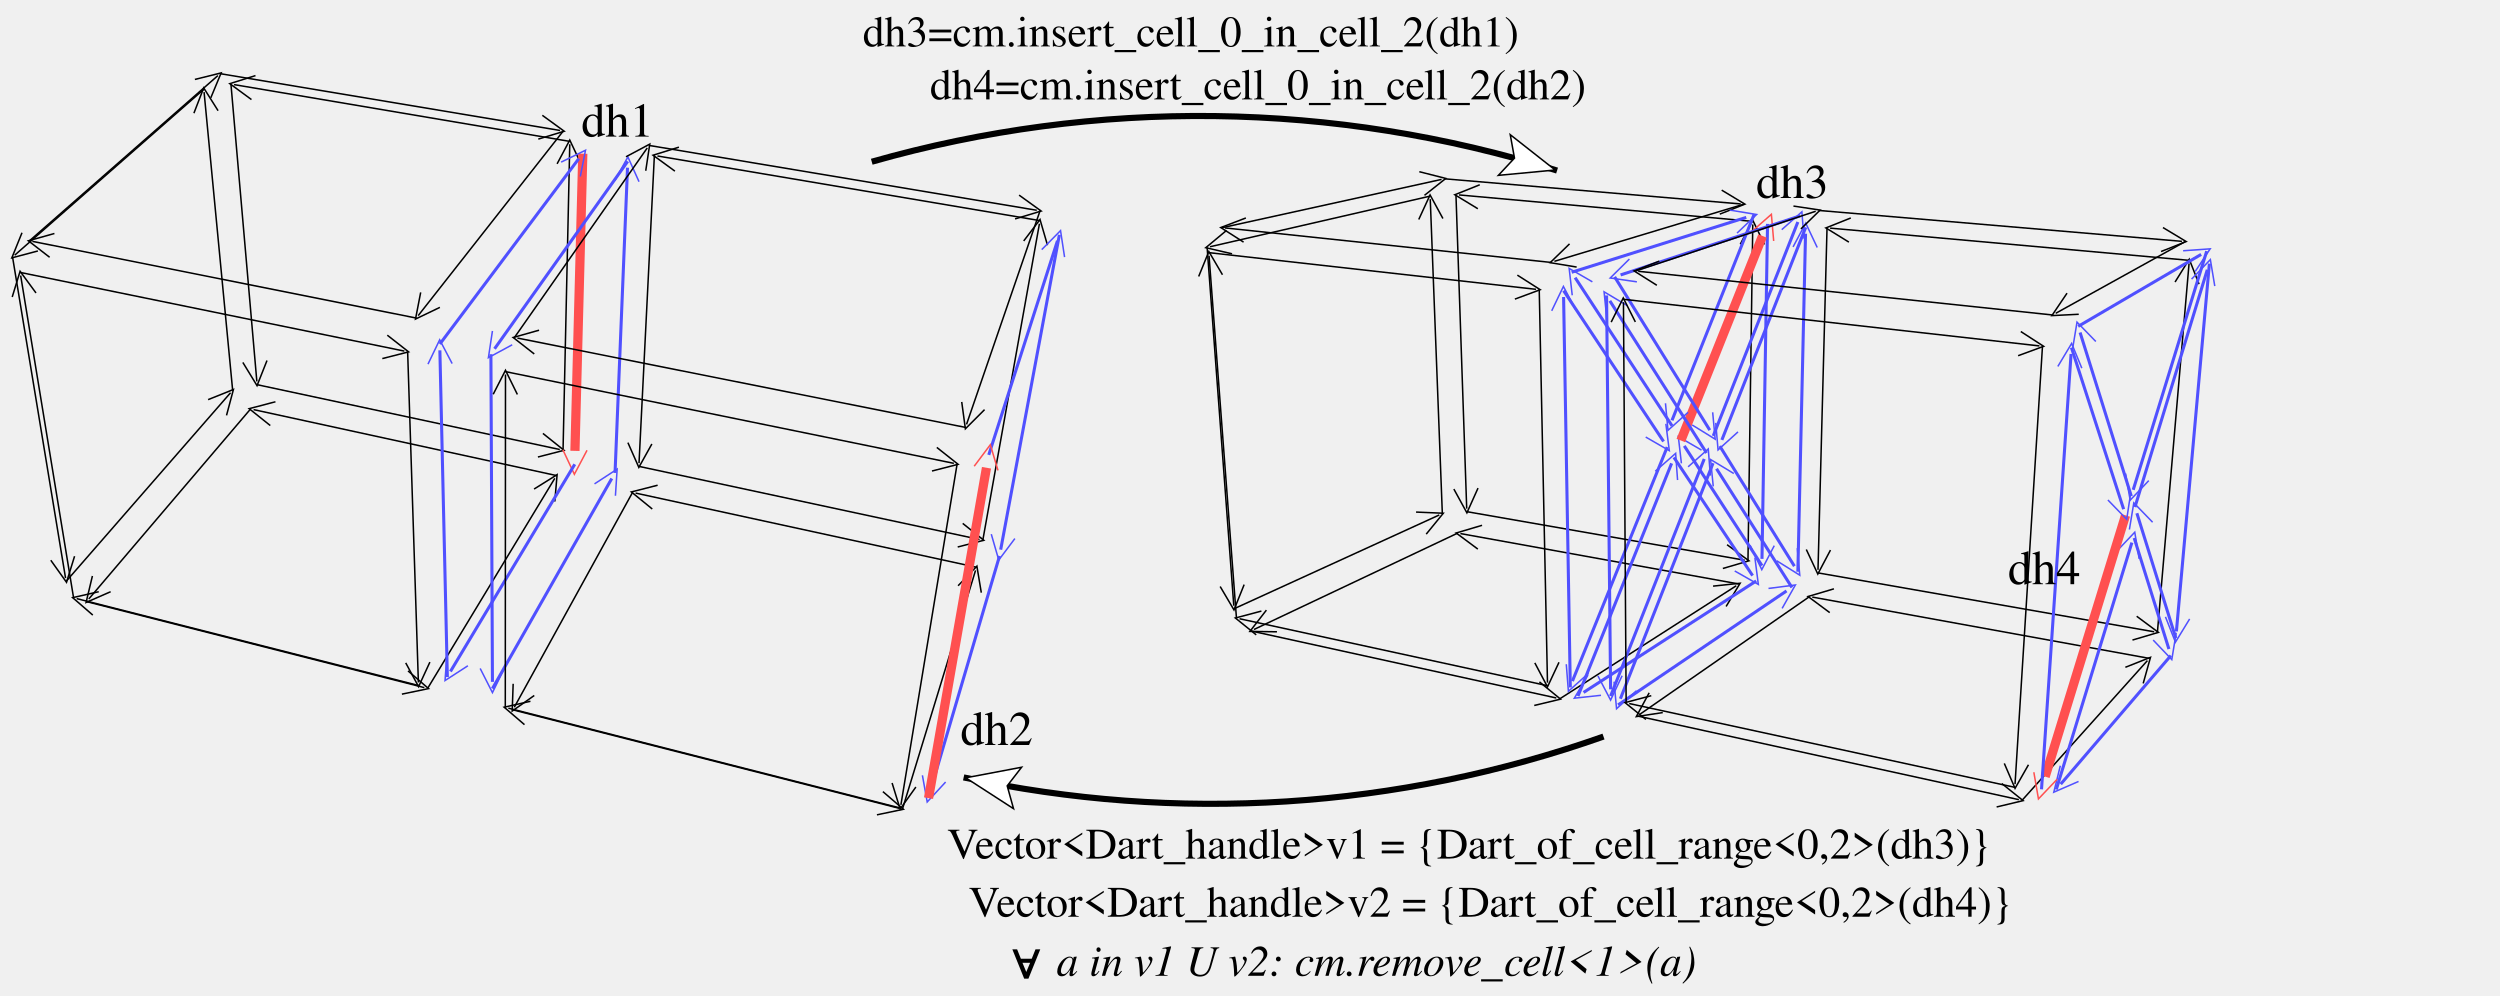
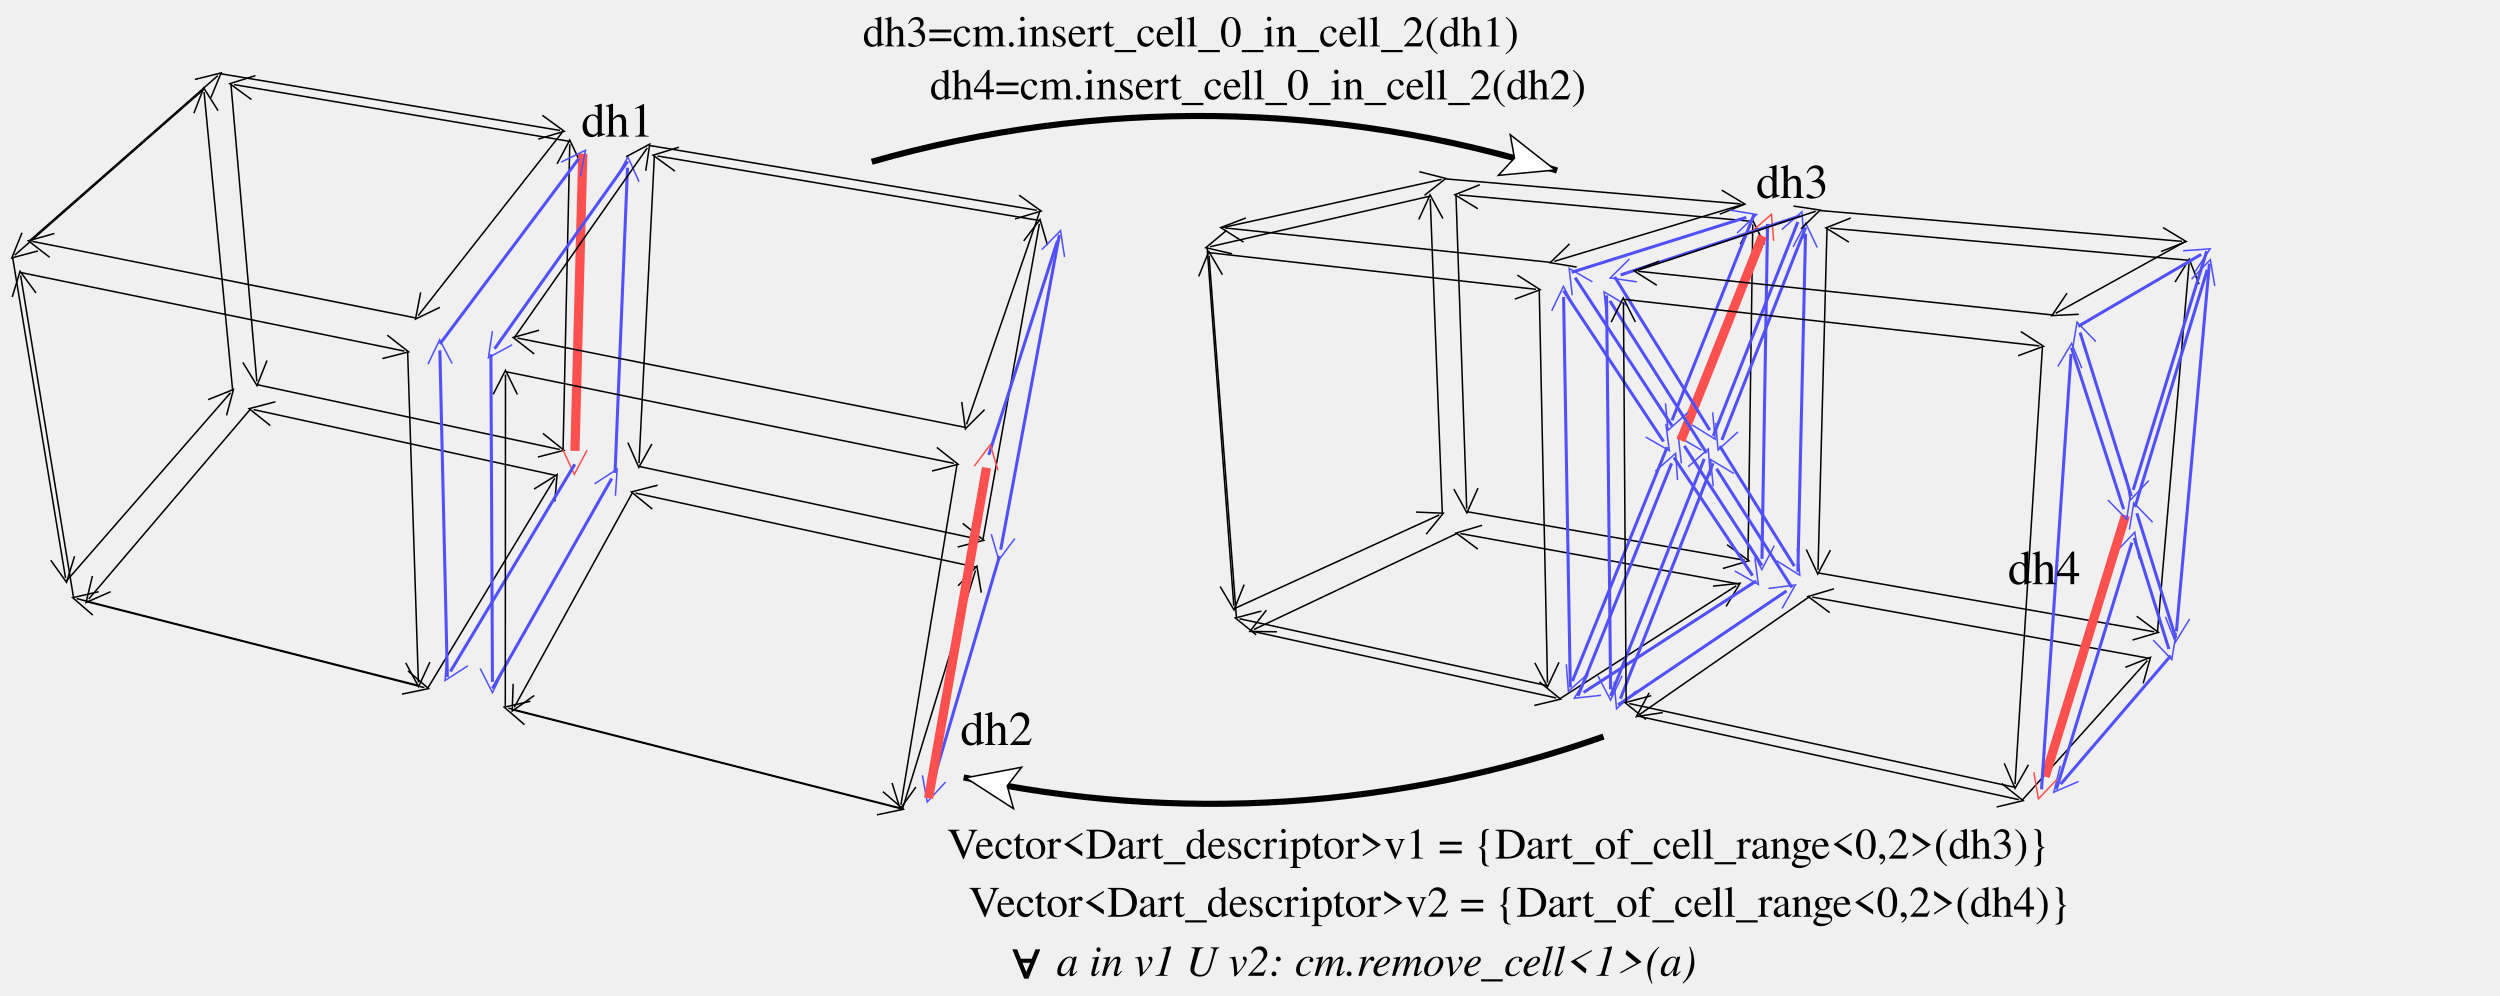
<svg xmlns="http://www.w3.org/2000/svg" width="10.8in" height="4.3in" viewBox="-426 -335 12925 5188">
  <g style="stroke-width:.025in; fill:none">
    <polyline points="861,1670 2439,2008 " style="stroke:#000000;stroke-width:8; stroke-linejoin:round; stroke-linecap:butt; " />
    <polyline points="2325 2047 2461 2012 2351 1924 " style="stroke:#000000;stroke-width:8;stroke-miterlimit:8; " />
    <polyline points="7110,681 7166,2316 " style="stroke:#000000;stroke-width:8; stroke-linejoin:round; stroke-linecap:butt; " />
    <polyline points="7099 2214 7167 2338 7225 2209 " style="stroke:#000000;stroke-width:8;stroke-miterlimit:8; " />
    <polyline points="2423,2144 843,1800 " style="stroke:#000000;stroke-width:8; stroke-linejoin:round; stroke-linecap:butt; " />
    <polyline points="957 1759 820 1795 930 1883 " style="stroke:#000000;stroke-width:8;stroke-miterlimit:8; " />
    <polyline points="7039,2343 6976,703 " style="stroke:#000000;stroke-width:8; stroke-linejoin:round; stroke-linecap:butt; " />
    <polyline points="7042 804 6975 681 6916 809 " style="stroke:#000000;stroke-width:8;stroke-miterlimit:8; " />
    <polyline points="7167,2332 8615,2585 " style="stroke:#000000;stroke-width:8; stroke-linejoin:round; stroke-linecap:butt; " />
    <polyline points="8501 2628 8637 2588 8523 2504 " style="stroke:#000000;stroke-width:8;stroke-miterlimit:8; " />
    <polyline points="8585,2709 7133,2446 " style="stroke:#000000;stroke-width:8; stroke-linejoin:round; stroke-linecap:butt; " />
    <polyline points="7246 2403 7111 2443 7224 2527 " style="stroke:#000000;stroke-width:8;stroke-miterlimit:8; " />
    <polyline points="725,103 860,1653 " style="stroke:#000000;stroke-width:8; stroke-linejoin:round; stroke-linecap:butt; " />
    <polyline points="787 1554 861 1675 913 1544 " style="stroke:#000000;stroke-width:8;stroke-miterlimit:8; " />
    <polyline points="734,1700 585,145 " style="stroke:#000000;stroke-width:8; stroke-linejoin:round; stroke-linecap:butt; " />
    <polyline points="658 242 583 123 532 255 " style="stroke:#000000;stroke-width:8;stroke-miterlimit:8; " />
    <polyline points="5953,2838 7023,2349 " style="stroke:#000000;stroke-width:8; stroke-linejoin:round; stroke-linecap:butt; " />
    <polyline points="6955 2449 7044 2340 6902 2334 " style="stroke:#000000;stroke-width:8;stroke-miterlimit:8; " />
    <polyline points="827,1797 -16,2787 " style="stroke:#000000;stroke-width:8; stroke-linejoin:round; stroke-linecap:butt; " />
    <polyline points="3 2667 -30 2805 98 2749 " style="stroke:#000000;stroke-width:8;stroke-miterlimit:8; " />
    <polyline points="7118,2444 6057,2946 " style="stroke:#000000;stroke-width:8; stroke-linejoin:round; stroke-linecap:butt; " />
    <polyline points="6122 2845 6036 2956 6177 2958 " style="stroke:#000000;stroke-width:8;stroke-miterlimit:8; " />
    <polyline points="-134,2695 723,1712 " style="stroke:#000000;stroke-width:8; stroke-linejoin:round; stroke-linecap:butt; " />
    <polyline points="702 1830 738 1695 606 1748 " style="stroke:#000000;stroke-width:8;stroke-miterlimit:8; " />
    <polyline points="2852,2096 4627,2477 " style="stroke:#000000;stroke-width:8; stroke-linejoin:round; stroke-linecap:butt; " />
    <polyline points="4513 2516 4649 2481 4539 2393 " style="stroke:#000000;stroke-width:8;stroke-miterlimit:8; " />
    <polyline points="4612,2622 2834,2235 " style="stroke:#000000;stroke-width:8; stroke-linejoin:round; stroke-linecap:butt; " />
    <polyline points="2949 2194 2812 2229 2921 2318 " style="stroke:#000000;stroke-width:8;stroke-miterlimit:8; " />
    <polyline points="8657,819 7126,681 " style="stroke:#000000;stroke-width:8; stroke-linejoin:round; stroke-linecap:butt; " />
    <polyline points="7234 628 7104 680 7224 753 " style="stroke:#000000;stroke-width:8;stroke-miterlimit:8; " />
    <polyline points="8632,2588 8657,835 " style="stroke:#000000;stroke-width:8; stroke-linejoin:round; stroke-linecap:butt; " />
    <polyline points="8718 939 8657 813 8592 938 " style="stroke:#000000;stroke-width:8;stroke-miterlimit:8; " />
    <polyline points="7051,597 8594,728 " style="stroke:#000000;stroke-width:8; stroke-linejoin:round; stroke-linecap:butt; " />
    <polyline points="8485 781 8616 729 8495 656 " style="stroke:#000000;stroke-width:8;stroke-miterlimit:8; " />
    <polyline points="8734,832 8705,2578 " style="stroke:#5050ff;stroke-width:16; stroke-linejoin:round; stroke-linecap:butt; " />
    <polyline points="8643 2507 8704 2634 8769 2509 " style="stroke:#5050ff;stroke-width:8;stroke-miterlimit:8; " />
    <polyline points="2456,2011 2491,417 " style="stroke:#000000;stroke-width:8; stroke-linejoin:round; stroke-linecap:butt; " />
    <polyline points="2551 522 2491 395 2425 519 " style="stroke:#000000;stroke-width:8;stroke-miterlimit:8; " />
    <polyline points="8892,2645 8932,883 " style="stroke:#5050ff;stroke-width:16; stroke-linejoin:round; stroke-linecap:butt; " />
    <polyline points="8993 955 8933 828 8867 952 " style="stroke:#5050ff;stroke-width:8;stroke-miterlimit:8; " />
    <polyline points="9044,854 8997,2635 " style="stroke:#000000;stroke-width:8; stroke-linejoin:round; stroke-linecap:butt; " />
    <polyline points="8936 2529 8996 2657 9062 2532 " style="stroke:#000000;stroke-width:8;stroke-miterlimit:8; " />
    <polyline points="2559,466 2518,2015 " style="stroke:#ff5050;stroke-width:48; stroke-linejoin:round; stroke-linecap:butt; " />
    <polyline points="2455 2009 2515 2137 2581 2012 " style="stroke:#ff5050;stroke-width:8;stroke-miterlimit:8; " />
    <polyline points="2932,476 2852,2079 " style="stroke:#000000;stroke-width:8; stroke-linejoin:round; stroke-linecap:butt; " />
    <polyline points="2794 1972 2851 2101 2919 1979 " style="stroke:#000000;stroke-width:8;stroke-miterlimit:8; " />
    <polyline points="1750,3253 2413,2158 " style="stroke:#000000;stroke-width:8; stroke-linejoin:round; stroke-linecap:butt; " />
    <polyline points="2413 2279 2425 2139 2305 2214 " style="stroke:#000000;stroke-width:8;stroke-miterlimit:8; " />
    <polyline points="2727,2130 2792,539 " style="stroke:#5050ff;stroke-width:16; stroke-linejoin:round; stroke-linecap:butt; " />
    <polyline points="2852 612 2794 483 2726 606 " style="stroke:#5050ff;stroke-width:8;stroke-miterlimit:8; " />
    <polyline points="6976,687 5828,951 " style="stroke:#000000;stroke-width:8; stroke-linejoin:round; stroke-linecap:butt; " />
    <polyline points="5914 866 5806 956 5943 988 " style="stroke:#000000;stroke-width:8;stroke-miterlimit:8; " />
    <polyline points="8997,2651 10749,2958 " style="stroke:#000000;stroke-width:8; stroke-linejoin:round; stroke-linecap:butt; " />
    <polyline points="10636 3001 10771 2961 10658 2877 " style="stroke:#000000;stroke-width:8;stroke-miterlimit:8; " />
    <polyline points="8705,2613 8300,1989 " style="stroke:#5050ff;stroke-width:16; stroke-linejoin:round; stroke-linecap:butt; " />
    <polyline points="8390 2011 8269 1941 8285 2080 " style="stroke:#5050ff;stroke-width:8;stroke-miterlimit:8; " />
    <polyline points="8246,2049 8656,2665 " style="stroke:#5050ff;stroke-width:16; stroke-linejoin:round; stroke-linecap:butt; " />
    <polyline points="8563 2641 8686 2711 8668 2571 " style="stroke:#5050ff;stroke-width:8;stroke-miterlimit:8; " />
    <polyline points="10726,3097 8967,2777 " style="stroke:#000000;stroke-width:8; stroke-linejoin:round; stroke-linecap:butt; " />
    <polyline points="9080 2734 8945 2774 9058 2858 " style="stroke:#000000;stroke-width:8;stroke-miterlimit:8; " />
    <polyline points="2517,2085 1869,3165 " style="stroke:#5050ff;stroke-width:16; stroke-linejoin:round; stroke-linecap:butt; " />
    <polyline points="1851 3071 1841 3212 1960 3135 " style="stroke:#5050ff;stroke-width:8;stroke-miterlimit:8; " />
    <polyline points="5890,852 7035,600 " style="stroke:#000000;stroke-width:8; stroke-linejoin:round; stroke-linecap:butt; " />
    <polyline points="6946 683 7057 595 6919 560 " style="stroke:#000000;stroke-width:8;stroke-miterlimit:8; " />
    <polyline points="2491,402 741,106 " style="stroke:#000000;stroke-width:8; stroke-linejoin:round; stroke-linecap:butt; " />
    <polyline points="853 59 719 101 832 184 " style="stroke:#000000;stroke-width:8;stroke-miterlimit:8; " />
    <polyline points="2818,2232 2202,3351 " style="stroke:#000000;stroke-width:8; stroke-linejoin:round; stroke-linecap:butt; " />
    <polyline points="2196 3229 2191 3371 2306 3290 " style="stroke:#000000;stroke-width:8;stroke-miterlimit:8; " />
    <polyline points="8485,1990 8874,2616 " style="stroke:#5050ff;stroke-width:16; stroke-linejoin:round; stroke-linecap:butt; " />
    <polyline points="8782 2588 8902 2663 8889 2522 " style="stroke:#5050ff;stroke-width:8;stroke-miterlimit:8; " />
    <polyline points="2088,3254 2710,2159 " style="stroke:#5050ff;stroke-width:16; stroke-linejoin:round; stroke-linecap:butt; " />
    <polyline points="2729 2249 2738 2110 2620 2187 " style="stroke:#5050ff;stroke-width:8;stroke-miterlimit:8; " />
    <polyline points="8861,2727 8468,2108 " style="stroke:#5050ff;stroke-width:16; stroke-linejoin:round; stroke-linecap:butt; " />
    <polyline points="8558 2133 8437 2060 8451 2200 " style="stroke:#5050ff;stroke-width:8;stroke-miterlimit:8; " />
    <polyline points="7650,3308 8571,2718 " style="stroke:#000000;stroke-width:8; stroke-linejoin:round; stroke-linecap:butt; " />
    <polyline points="8518 2826 8591 2705 8450 2720 " style="stroke:#000000;stroke-width:8;stroke-miterlimit:8; " />
    <polyline points="669,49 2440,345 " style="stroke:#000000;stroke-width:8; stroke-linejoin:round; stroke-linecap:butt; " />
    <polyline points="2327 390 2462 349 2348 266 " style="stroke:#000000;stroke-width:8;stroke-miterlimit:8; " />
    <polyline points="8282,1961 8708,895 " style="stroke:#ff5050;stroke-width:48; stroke-linejoin:round; stroke-linecap:butt; " />
    <polyline points="8766 921 8754 782 8648 875 " style="stroke:#ff5050;stroke-width:8;stroke-miterlimit:8; " />
    <polyline points="8675,2693 7775,3274 " style="stroke:#5050ff;stroke-width:16; stroke-linejoin:round; stroke-linecap:butt; " />
    <polyline points="7798 3183 7727 3304 7866 3289 " style="stroke:#5050ff;stroke-width:8;stroke-miterlimit:8; " />
    <polyline points="8664,782 8236,1856 " style="stroke:#5050ff;stroke-width:16; stroke-linejoin:round; stroke-linecap:butt; " />
    <polyline points="8202 1767 8215 1908 8320 1814 " style="stroke:#5050ff;stroke-width:8;stroke-miterlimit:8; " />
    <polyline points="8933,850 8496,1958 " style="stroke:#5050ff;stroke-width:16; stroke-linejoin:round; stroke-linecap:butt; " />
    <polyline points="8464 1869 8476 2010 8580 1916 " style="stroke:#5050ff;stroke-width:8;stroke-miterlimit:8; " />
    <polyline points="7955,3339 8833,2745 " style="stroke:#5050ff;stroke-width:16; stroke-linejoin:round; stroke-linecap:butt; " />
    <polyline points="8810 2836 8879 2714 8739 2732 " style="stroke:#5050ff;stroke-width:8;stroke-miterlimit:8; " />
    <polyline points="5813,955 5952,2822 " style="stroke:#000000;stroke-width:8; stroke-linejoin:round; stroke-linecap:butt; " />
    <polyline points="5881 2722 5953 2844 6006 2712 " style="stroke:#000000;stroke-width:8;stroke-miterlimit:8; " />
    <polyline points="-27,2801 1733,3249 " style="stroke:#000000;stroke-width:8; stroke-linejoin:round; stroke-linecap:butt; " />
    <polyline points="1616 3283 1755 3254 1648 3162 " style="stroke:#000000;stroke-width:8;stroke-miterlimit:8; " />
    <polyline points="8952,2775 8070,3387 " style="stroke:#000000;stroke-width:8; stroke-linejoin:round; stroke-linecap:butt; " />
    <polyline points="8117 3276 8050 3400 8188 3379 " style="stroke:#000000;stroke-width:8;stroke-miterlimit:8; " />
    <polyline points="8451,1937 8892,822 " style="stroke:#5050ff;stroke-width:16; stroke-linejoin:round; stroke-linecap:butt; " />
    <polyline points="8924 909 8913 769 8808 862 " style="stroke:#5050ff;stroke-width:8;stroke-miterlimit:8; " />
    <polyline points="4644,2480 4939,831 " style="stroke:#000000;stroke-width:8; stroke-linejoin:round; stroke-linecap:butt; " />
    <polyline points="4981 943 4942 809 4857 921 " style="stroke:#000000;stroke-width:8;stroke-miterlimit:8; " />
    <polyline points="5966,2888 5823,998 " style="stroke:#000000;stroke-width:8; stroke-linejoin:round; stroke-linecap:butt; " />
    <polyline points="5893 1097 5822 976 5769 1106 " style="stroke:#000000;stroke-width:8;stroke-miterlimit:8; " />
    <polyline points="6043,2954 7633,3303 " style="stroke:#000000;stroke-width:8; stroke-linejoin:round; stroke-linecap:butt; " />
    <polyline points="7518 3342 7655 3309 7545 3219 " style="stroke:#000000;stroke-width:8;stroke-miterlimit:8; " />
    <polyline points="1703,3238 -79,2785 " style="stroke:#000000;stroke-width:8; stroke-linejoin:round; stroke-linecap:butt; " />
    <polyline points="36 2749 -100 2780 5 2871 " style="stroke:#000000;stroke-width:8;stroke-miterlimit:8; " />
    <polyline points="5043,889 4737,2530 " style="stroke:#5050ff;stroke-width:16; stroke-linejoin:round; stroke-linecap:butt; " />
    <polyline points="4688 2449 4727 2584 4811 2472 " style="stroke:#5050ff;stroke-width:8;stroke-miterlimit:8; " />
    <polyline points="10932,1022 9060,854 " style="stroke:#000000;stroke-width:8; stroke-linejoin:round; stroke-linecap:butt; " />
    <polyline points="9168 801 9038 853 9158 927 " style="stroke:#000000;stroke-width:8;stroke-miterlimit:8; " />
    <polyline points="7587,3239 5982,2890 " style="stroke:#000000;stroke-width:8; stroke-linejoin:round; stroke-linecap:butt; " />
    <polyline points="6096 2850 5960 2886 6069 2974 " style="stroke:#000000;stroke-width:8;stroke-miterlimit:8; " />
    <polyline points="584,130 -402,995 " style="stroke:#000000;stroke-width:8; stroke-linejoin:round; stroke-linecap:butt; " />
    <polyline points="-364 878 -417 1009 -281 973 " style="stroke:#000000;stroke-width:8;stroke-miterlimit:8; " />
    <polyline points="4225,3882 4606,2638 " style="stroke:#000000;stroke-width:8; stroke-linejoin:round; stroke-linecap:butt; " />
    <polyline points="4636 2754 4613 2616 4515 2718 " style="stroke:#000000;stroke-width:8;stroke-miterlimit:8; " />
    <polyline points="10766,2961 10931,1038 " style="stroke:#000000;stroke-width:8; stroke-linejoin:round; stroke-linecap:butt; " />
    <polyline points="10983 1146 10932 1016 10858 1135 " style="stroke:#000000;stroke-width:8;stroke-miterlimit:8; " />
    <polyline points="9002,762 10894,923 " style="stroke:#000000;stroke-width:8; stroke-linejoin:round; stroke-linecap:butt; " />
    <polyline points="10785 976 10916 924 10795 851 " style="stroke:#000000;stroke-width:8;stroke-miterlimit:8; " />
    <polyline points="-326,921 657,59 " style="stroke:#000000;stroke-width:8; stroke-linejoin:round; stroke-linecap:butt; " />
    <polyline points="620 175 674 45 537 79 " style="stroke:#000000;stroke-width:8;stroke-miterlimit:8; " />
    <polyline points="7746,3293 8234,2080 " style="stroke:#5050ff;stroke-width:16; stroke-linejoin:round; stroke-linecap:butt; " />
    <polyline points="8265 2167 8255 2028 8149 2121 " style="stroke:#5050ff;stroke-width:8;stroke-miterlimit:8; " />
    <polyline points="4731,2563 4369,3792 " style="stroke:#5050ff;stroke-width:16; stroke-linejoin:round; stroke-linecap:butt; " />
    <polyline points="4329 3706 4354 3845 4450 3741 " style="stroke:#5050ff;stroke-width:8;stroke-miterlimit:8; " />
    <polyline points="-413,1006 -137,2678 " style="stroke:#000000;stroke-width:8; stroke-linejoin:round; stroke-linecap:butt; " />
    <polyline points="-214 2585 -132 2700 -90 2564 " style="stroke:#000000;stroke-width:8;stroke-miterlimit:8; " />
    <polyline points="11037,1039 10865,2956 " style="stroke:#5050ff;stroke-width:16; stroke-linejoin:round; stroke-linecap:butt; " />
    <polyline points="10808 2880 10860 3012 10934 2891 " style="stroke:#5050ff;stroke-width:8;stroke-miterlimit:8; " />
    <polyline points="4942,815 2948,478 " style="stroke:#000000;stroke-width:8; stroke-linejoin:round; stroke-linecap:butt; " />
    <polyline points="3060 432 2925 474 3039 557 " style="stroke:#000000;stroke-width:8;stroke-miterlimit:8; " />
    <polyline points="8211,1995 7717,3215 " style="stroke:#5050ff;stroke-width:16; stroke-linejoin:round; stroke-linecap:butt; " />
    <polyline points="7685 3127 7696 3268 7801 3174 " style="stroke:#5050ff;stroke-width:8;stroke-miterlimit:8; " />
    <polyline points="8450,2079 7967,3307 " style="stroke:#5050ff;stroke-width:16; stroke-linejoin:round; stroke-linecap:butt; " />
    <polyline points="7934 3218 7947 3359 8051 3265 " style="stroke:#5050ff;stroke-width:8;stroke-miterlimit:8; " />
    <polyline points="-95,2782 -371,1101 " style="stroke:#000000;stroke-width:8; stroke-linejoin:round; stroke-linecap:butt; " />
    <polyline points="-291 1192 -374 1079 -415 1213 " style="stroke:#000000;stroke-width:8;stroke-miterlimit:8; " />
    <polyline points="8611,729 7623,1027 " style="stroke:#000000;stroke-width:8; stroke-linejoin:round; stroke-linecap:butt; " />
    <polyline points="7702 936 7601 1034 7739 1057 " style="stroke:#000000;stroke-width:8;stroke-miterlimit:8; " />
    <polyline points="2904,423 4925,761 " style="stroke:#000000;stroke-width:8; stroke-linejoin:round; stroke-linecap:butt; " />
    <polyline points="4812 806 4948 765 4833 682 " style="stroke:#000000;stroke-width:8;stroke-miterlimit:8; " />
    <polyline points="7916,3293 8404,2057 " style="stroke:#5050ff;stroke-width:16; stroke-linejoin:round; stroke-linecap:butt; " />
    <polyline points="8436 2144 8425 2005 8320 2098 " style="stroke:#5050ff;stroke-width:8;stroke-miterlimit:8; " />
    <polyline points="7713,1084 8623,798 " style="stroke:#5050ff;stroke-width:16; stroke-linejoin:round; stroke-linecap:butt; " />
    <polyline points="8575 880 8677 783 8537 760 " style="stroke:#5050ff;stroke-width:8;stroke-miterlimit:8; " />
    <polyline points="10862,2991 10659,2340 " style="stroke:#5050ff;stroke-width:16; stroke-linejoin:round; stroke-linecap:butt; " />
    <polyline points="10741 2387 10643 2286 10620 2425 " style="stroke:#5050ff;stroke-width:8;stroke-miterlimit:8; " />
    <polyline points="8904,790 7968,1098 " style="stroke:#5050ff;stroke-width:16; stroke-linejoin:round; stroke-linecap:butt; " />
    <polyline points="8014 1015 7914 1114 8053 1134 " style="stroke:#5050ff;stroke-width:8;stroke-miterlimit:8; " />
    <polyline points="10645,2469 10826,3048 " style="stroke:#5050ff;stroke-width:16; stroke-linejoin:round; stroke-linecap:butt; " />
    <polyline points="10744 3001 10841 3103 10864 2963 " style="stroke:#5050ff;stroke-width:8;stroke-miterlimit:8; " />
    <polyline points="2195,3365 4208,3878 " style="stroke:#000000;stroke-width:8; stroke-linejoin:round; stroke-linecap:butt; " />
    <polyline points="4092 3912 4230 3883 4123 3791 " style="stroke:#000000;stroke-width:8;stroke-miterlimit:8; " />
    <polyline points="8045,1078 8985,766 " style="stroke:#000000;stroke-width:8; stroke-linejoin:round; stroke-linecap:butt; " />
    <polyline points="8908 858 9008 760 8869 739 " style="stroke:#000000;stroke-width:8;stroke-miterlimit:8; " />
    <polyline points="8236,1884 7731,1112 " style="stroke:#5050ff;stroke-width:16; stroke-linejoin:round; stroke-linecap:butt; " />
    <polyline points="7821 1134 7700 1064 7716 1204 " style="stroke:#5050ff;stroke-width:8;stroke-miterlimit:8; " />
    <polyline points="7671,1180 8192,1966 " style="stroke:#5050ff;stroke-width:16; stroke-linejoin:round; stroke-linecap:butt; " />
    <polyline points="8099 1943 8222 2014 8204 1874 " style="stroke:#5050ff;stroke-width:8;stroke-miterlimit:8; " />
    <polyline points="7607,1033 5906,853 " style="stroke:#000000;stroke-width:8; stroke-linejoin:round; stroke-linecap:butt; " />
    <polyline points="6015 801 5884 851 6003 927 " style="stroke:#000000;stroke-width:8;stroke-miterlimit:8; " />
    <polyline points="7937,1108 8433,1907 " style="stroke:#5050ff;stroke-width:16; stroke-linejoin:round; stroke-linecap:butt; " />
    <polyline points="8341 1880 8461 1954 8448 1814 " style="stroke:#5050ff;stroke-width:8;stroke-miterlimit:8; " />
    <polyline points="4215,3877 2171,3356 " style="stroke:#000000;stroke-width:8; stroke-linejoin:round; stroke-linecap:butt; " />
    <polyline points="2286 3320 2149 3351 2255 3442 " style="stroke:#000000;stroke-width:8;stroke-miterlimit:8; " />
    <polyline points="5823,982 7527,1173 " style="stroke:#000000;stroke-width:8; stroke-linejoin:round; stroke-linecap:butt; " />
    <polyline points="7417 1224 7549 1175 7430 1099 " style="stroke:#000000;stroke-width:8;stroke-miterlimit:8; " />
    <polyline points="10060,3837 10714,3108 " style="stroke:#000000;stroke-width:8; stroke-linejoin:round; stroke-linecap:butt; " />
    <polyline points="10692 3227 10730 3091 10599 3143 " style="stroke:#000000;stroke-width:8;stroke-miterlimit:8; " />
    <polyline points="8416,2026 7912,1233 " style="stroke:#5050ff;stroke-width:16; stroke-linejoin:round; stroke-linecap:butt; " />
    <polyline points="8003 1258 7882 1186 7896 1325 " style="stroke:#5050ff;stroke-width:8;stroke-miterlimit:8; " />
    <polyline points="1814,1458 2538,492 " style="stroke:#5050ff;stroke-width:16; stroke-linejoin:round; stroke-linecap:butt; " />
    <polyline points="2546 585 2573 448 2446 510 " style="stroke:#5050ff;stroke-width:8;stroke-miterlimit:8; " />
    <polyline points="10649,2308 11026,1071 " style="stroke:#5050ff;stroke-width:16; stroke-linejoin:round; stroke-linecap:butt; " />
    <polyline points="11065 1156 11042 1018 10944 1120 " style="stroke:#5050ff;stroke-width:8;stroke-miterlimit:8; " />
    <polyline points="2457,348 1701,1310 " style="stroke:#000000;stroke-width:8; stroke-linejoin:round; stroke-linecap:butt; " />
    <polyline points="1714 1189 1687 1328 1814 1267 " style="stroke:#000000;stroke-width:8;stroke-miterlimit:8; " />
    <polyline points="10836,3082 10262,3752 " style="stroke:#5050ff;stroke-width:16; stroke-linejoin:round; stroke-linecap:butt; " />
    <polyline points="10260 3656 10226 3794 10355 3738 " style="stroke:#5050ff;stroke-width:8;stroke-miterlimit:8; " />
    <polyline points="2793,506 2099,1483 " style="stroke:#5050ff;stroke-width:16; stroke-linejoin:round; stroke-linecap:butt; " />
    <polyline points="2088 1390 2067 1529 2191 1462 " style="stroke:#5050ff;stroke-width:8;stroke-miterlimit:8; " />
    <polyline points="7544,1175 7587,3223 " style="stroke:#000000;stroke-width:8; stroke-linejoin:round; stroke-linecap:butt; " />
    <polyline points="7521 3120 7587 3245 7647 3117 " style="stroke:#000000;stroke-width:8;stroke-miterlimit:8; " />
    <polyline points="7706,3248 7671,1213 " style="stroke:#5050ff;stroke-width:16; stroke-linejoin:round; stroke-linecap:butt; " />
    <polyline points="7735 1281 7670 1158 7609 1285 " style="stroke:#5050ff;stroke-width:8;stroke-miterlimit:8; " />
    <polyline points="11023,974 10640,2218 " style="stroke:#5050ff;stroke-width:16; stroke-linejoin:round; stroke-linecap:butt; " />
    <polyline points="10600 2133 10624 2272 10721 2170 " style="stroke:#5050ff;stroke-width:8;stroke-miterlimit:8; " />
    <polyline points="1853,3194 1814,1491 " style="stroke:#5050ff;stroke-width:16; stroke-linejoin:round; stroke-linecap:butt; " />
    <polyline points="1878 1560 1813 1436 1752 1563 " style="stroke:#5050ff;stroke-width:8;stroke-miterlimit:8; " />
    <polyline points="2202,1425 2895,436 " style="stroke:#000000;stroke-width:8; stroke-linejoin:round; stroke-linecap:butt; " />
    <polyline points="2887 555 2908 416 2784 482 " style="stroke:#000000;stroke-width:8;stroke-miterlimit:8; " />
    <polyline points="1646,1498 1702,3222 " style="stroke:#000000;stroke-width:8; stroke-linejoin:round; stroke-linecap:butt; " />
    <polyline points="1636 3120 1703 3244 1762 3116 " style="stroke:#000000;stroke-width:8;stroke-miterlimit:8; " />
    <polyline points="7895,1205 7916,3258 " style="stroke:#5050ff;stroke-width:16; stroke-linejoin:round; stroke-linecap:butt; " />
    <polyline points="7850 3188 7916 3314 7976 3187 " style="stroke:#5050ff;stroke-width:8;stroke-miterlimit:8; " />
    <polyline points="2080,1511 2088,3219 " style="stroke:#5050ff;stroke-width:16; stroke-linejoin:round; stroke-linecap:butt; " />
    <polyline points="2024 3149 2088 3275 2150 3148 " style="stroke:#5050ff;stroke-width:8;stroke-miterlimit:8; " />
    <polyline points="7997,3329 7983,1240 " style="stroke:#000000;stroke-width:8; stroke-linejoin:round; stroke-linecap:butt; " />
    <polyline points="8045 1343 7982 1218 7919 1344 " style="stroke:#000000;stroke-width:8;stroke-miterlimit:8; " />
    <polyline points="8056,3397 10044,3833 " style="stroke:#000000;stroke-width:8; stroke-linejoin:round; stroke-linecap:butt; " />
    <polyline points="9928 3871 10066 3838 9955 3749 " style="stroke:#000000;stroke-width:8;stroke-miterlimit:8; " />
    <polyline points="2155,3353 2156,1617 " style="stroke:#000000;stroke-width:8; stroke-linejoin:round; stroke-linecap:butt; " />
    <polyline points="2218 1721 2156 1595 2092 1720 " style="stroke:#000000;stroke-width:8;stroke-miterlimit:8; " />
    <polyline points="10024,3769 8013,3332 " style="stroke:#000000;stroke-width:8; stroke-linejoin:round; stroke-linecap:butt; " />
    <polyline points="8128 3291 7991 3327 8100 3415 " style="stroke:#000000;stroke-width:8;stroke-miterlimit:8; " />
    <polyline points="1692,1323 -310,923 " style="stroke:#000000;stroke-width:8; stroke-linejoin:round; stroke-linecap:butt; " />
    <polyline points="-195 882 -331 920 -220 1006 " style="stroke:#000000;stroke-width:8;stroke-miterlimit:8; " />
    <polyline points="-373,1085 1629,1495 " style="stroke:#000000;stroke-width:8; stroke-linejoin:round; stroke-linecap:butt; " />
    <polyline points="1514 1534 1651 1499 1540 1412 " style="stroke:#000000;stroke-width:8;stroke-miterlimit:8; " />
    <polyline points="10239,3780 10633,2493 " style="stroke:#5050ff;stroke-width:16; stroke-linejoin:round; stroke-linecap:butt; " />
    <polyline points="10671 2578 10648 2439 10551 2541 " style="stroke:#5050ff;stroke-width:8;stroke-miterlimit:8; " />
    <polyline points="10600,2351 10181,3713 " style="stroke:#ff5050;stroke-width:48; stroke-linejoin:round; stroke-linecap:butt; " />
    <polyline points="10122 3690 10146 3829 10243 3727 " style="stroke:#ff5050;stroke-width:8;stroke-miterlimit:8; " />
    <polyline points="10911,924 10236,1298 " style="stroke:#000000;stroke-width:8; stroke-linejoin:round; stroke-linecap:butt; " />
    <polyline points="10295 1193 10216 1310 10356 1303 " style="stroke:#000000;stroke-width:8;stroke-miterlimit:8; " />
    <polyline points="4675,2036 5033,920 " style="stroke:#5050ff;stroke-width:16; stroke-linejoin:round; stroke-linecap:butt; " />
    <polyline points="5070 1005 5049 867 4951 966 " style="stroke:#5050ff;stroke-width:8;stroke-miterlimit:8; " />
    <polyline points="10353,1366 10994,991 " style="stroke:#5050ff;stroke-width:16; stroke-linejoin:round; stroke-linecap:butt; " />
    <polyline points="10963 1080 11041 962 10900 972 " style="stroke:#5050ff;stroke-width:8;stroke-miterlimit:8; " />
    <polyline points="4942,764 4559,1877 " style="stroke:#000000;stroke-width:8; stroke-linejoin:round; stroke-linecap:butt; " />
    <polyline points="4534 1760 4553 1900 4653 1800 " style="stroke:#000000;stroke-width:8;stroke-miterlimit:8; " />
    <polyline points="4361,3825 4663,2103 " style="stroke:#ff5050;stroke-width:48; stroke-linejoin:round; stroke-linecap:butt; " />
    <polyline points="4723 2117 4683 1983 4599 2095 " style="stroke:#ff5050;stroke-width:8;stroke-miterlimit:8; " />
    <polyline points="4510,2083 4217,3860 " style="stroke:#000000;stroke-width:8; stroke-linejoin:round; stroke-linecap:butt; " />
    <polyline points="4171 3746 4213 3882 4295 3767 " style="stroke:#000000;stroke-width:8;stroke-miterlimit:8; " />
    <polyline points="10630,2251 10363,1398 " style="stroke:#5050ff;stroke-width:16; stroke-linejoin:round; stroke-linecap:butt; " />
    <polyline points="10445 1445 10347 1344 10324 1483 " style="stroke:#5050ff;stroke-width:8;stroke-miterlimit:8; " />
    <polyline points="10318,1477 10590,2319 " style="stroke:#5050ff;stroke-width:16; stroke-linejoin:round; stroke-linecap:butt; " />
    <polyline points="10508 2271 10606 2372 10627 2233 " style="stroke:#5050ff;stroke-width:8;stroke-miterlimit:8; " />
    <polyline points="10222,1307 8060,1079 " style="stroke:#000000;stroke-width:8; stroke-linejoin:round; stroke-linecap:butt; " />
    <polyline points="8170 1026 8038 1077 8157 1152 " style="stroke:#000000;stroke-width:8;stroke-miterlimit:8; " />
    <polyline points="7983,1225 10151,1468 " style="stroke:#000000;stroke-width:8; stroke-linejoin:round; stroke-linecap:butt; " />
    <polyline points="10040 1519 10173 1470 10054 1393 " style="stroke:#000000;stroke-width:8;stroke-miterlimit:8; " />
    <polyline points="10167,1470 10024,3752 " style="stroke:#000000;stroke-width:8; stroke-linejoin:round; stroke-linecap:butt; " />
    <polyline points="9968 3644 10024 3774 10094 3651 " style="stroke:#000000;stroke-width:8;stroke-miterlimit:8; " />
    <polyline points="10162,3779 10316,1510 " style="stroke:#5050ff;stroke-width:16; stroke-linejoin:round; stroke-linecap:butt; " />
    <polyline points="10372 1584 10319 1455 10247 1575 " style="stroke:#5050ff;stroke-width:8;stroke-miterlimit:8; " />
    <polyline points="4555,1893 2218,1427 " style="stroke:#000000;stroke-width:8; stroke-linejoin:round; stroke-linecap:butt; " />
    <polyline points="2331 1386 2196 1424 2306 1510 " style="stroke:#000000;stroke-width:8;stroke-miterlimit:8; " />
    <polyline points="2156,1602 4493,2080 " style="stroke:#000000;stroke-width:8; stroke-linejoin:round; stroke-linecap:butt; " />
    <polyline points="4379 2120 4515 2085 4404 1997 " style="stroke:#000000;stroke-width:8;stroke-miterlimit:8; " />
    <path style="stroke:#000000;stroke-width:32;stroke-linecap:butt;" d="M 4065,508 A 6242 6242  0  0  1  7637  554 " />
    <polygon points="7331 579 7627 551 7393 367 7415 489 7331 579  " style="stroke:#000000;stroke-width:8;stroke-miterlimit:8; fill:white;" />
    <path style="stroke:#000000;stroke-width:32;stroke-linecap:butt;" d="M 7879,3504 A 6128 6128  0  0  1  4544  3717 " />
    <polygon points="4846 3664 4555 3719 4804 3880 4771 3761 4846 3664  " style="stroke:#000000;stroke-width:8;stroke-miterlimit:8; fill:white;" />
-     <text xml:space="preserve" x="4458" y="4140" fill="#000000" font-family="Times" font-style="normal" font-weight="normal" font-size="227" text-anchor="start">Vector&lt;Dart_handle&gt;v1 = {Dart_of_cell_range&lt;0,2&gt;(dh3)}</text>
-     <text xml:space="preserve" x="4570" y="4443" fill="#000000" font-family="Times" font-style="normal" font-weight="normal" font-size="227" text-anchor="start">Vector&lt;Dart_handle&gt;v2 = {Dart_of_cell_range&lt;0,2&gt;(dh4)}</text>
+     <text xml:space="preserve" x="4458" y="4140" fill="#000000" font-family="Times" font-style="normal" font-weight="normal" font-size="227" text-anchor="start">Vector&lt;Dart_descriptor&gt;v1 = {Dart_of_cell_range&lt;0,2&gt;(dh3)}</text>
+     <text xml:space="preserve" x="4570" y="4443" fill="#000000" font-family="Times" font-style="normal" font-weight="normal" font-size="227" text-anchor="start">Vector&lt;Dart_descriptor&gt;v2 = {Dart_of_cell_range&lt;0,2&gt;(dh4)}</text>
    <text xml:space="preserve" x="5028" y="4751" fill="#000000" font-family="Times" font-style="italic" font-weight="normal" font-size="227" text-anchor="start">a in v1 U v2: cm.remove_cell&lt;1&gt;(a)</text>
    <text xml:space="preserve" x="4792" y="4766" fill="#000000" font-family="Times,Symbol" font-style="normal" font-weight="normal" font-size="265" text-anchor="start">∀</text>
    <text xml:space="preserve" x="4368" y="183" fill="#000000" font-family="Times" font-style="normal" font-weight="normal" font-size="227" text-anchor="start">dh4=cm.insert_cell_0_in_cell_2(dh2)</text>
    <text xml:space="preserve" x="4018" y="-93" fill="#000000" font-family="Times" font-style="normal" font-weight="normal" font-size="227" text-anchor="start">dh3=cm.insert_cell_0_in_cell_2(dh1)</text>
    <text xml:space="preserve" x="2551" y="377" fill="#000000" font-family="Times" font-style="normal" font-weight="normal" font-size="252" text-anchor="start">dh1</text>
    <text xml:space="preserve" x="4527" y="3548" fill="#000000" font-family="Times" font-style="normal" font-weight="normal" font-size="252" text-anchor="start">dh2</text>
    <text xml:space="preserve" x="8674" y="697" fill="#000000" font-family="Times" font-style="normal" font-weight="normal" font-size="252" text-anchor="start">dh3</text>
    <text xml:space="preserve" x="9987" y="2710" fill="#000000" font-family="Times" font-style="normal" font-weight="normal" font-size="252" text-anchor="start">dh4</text>
  </g>
</svg>
